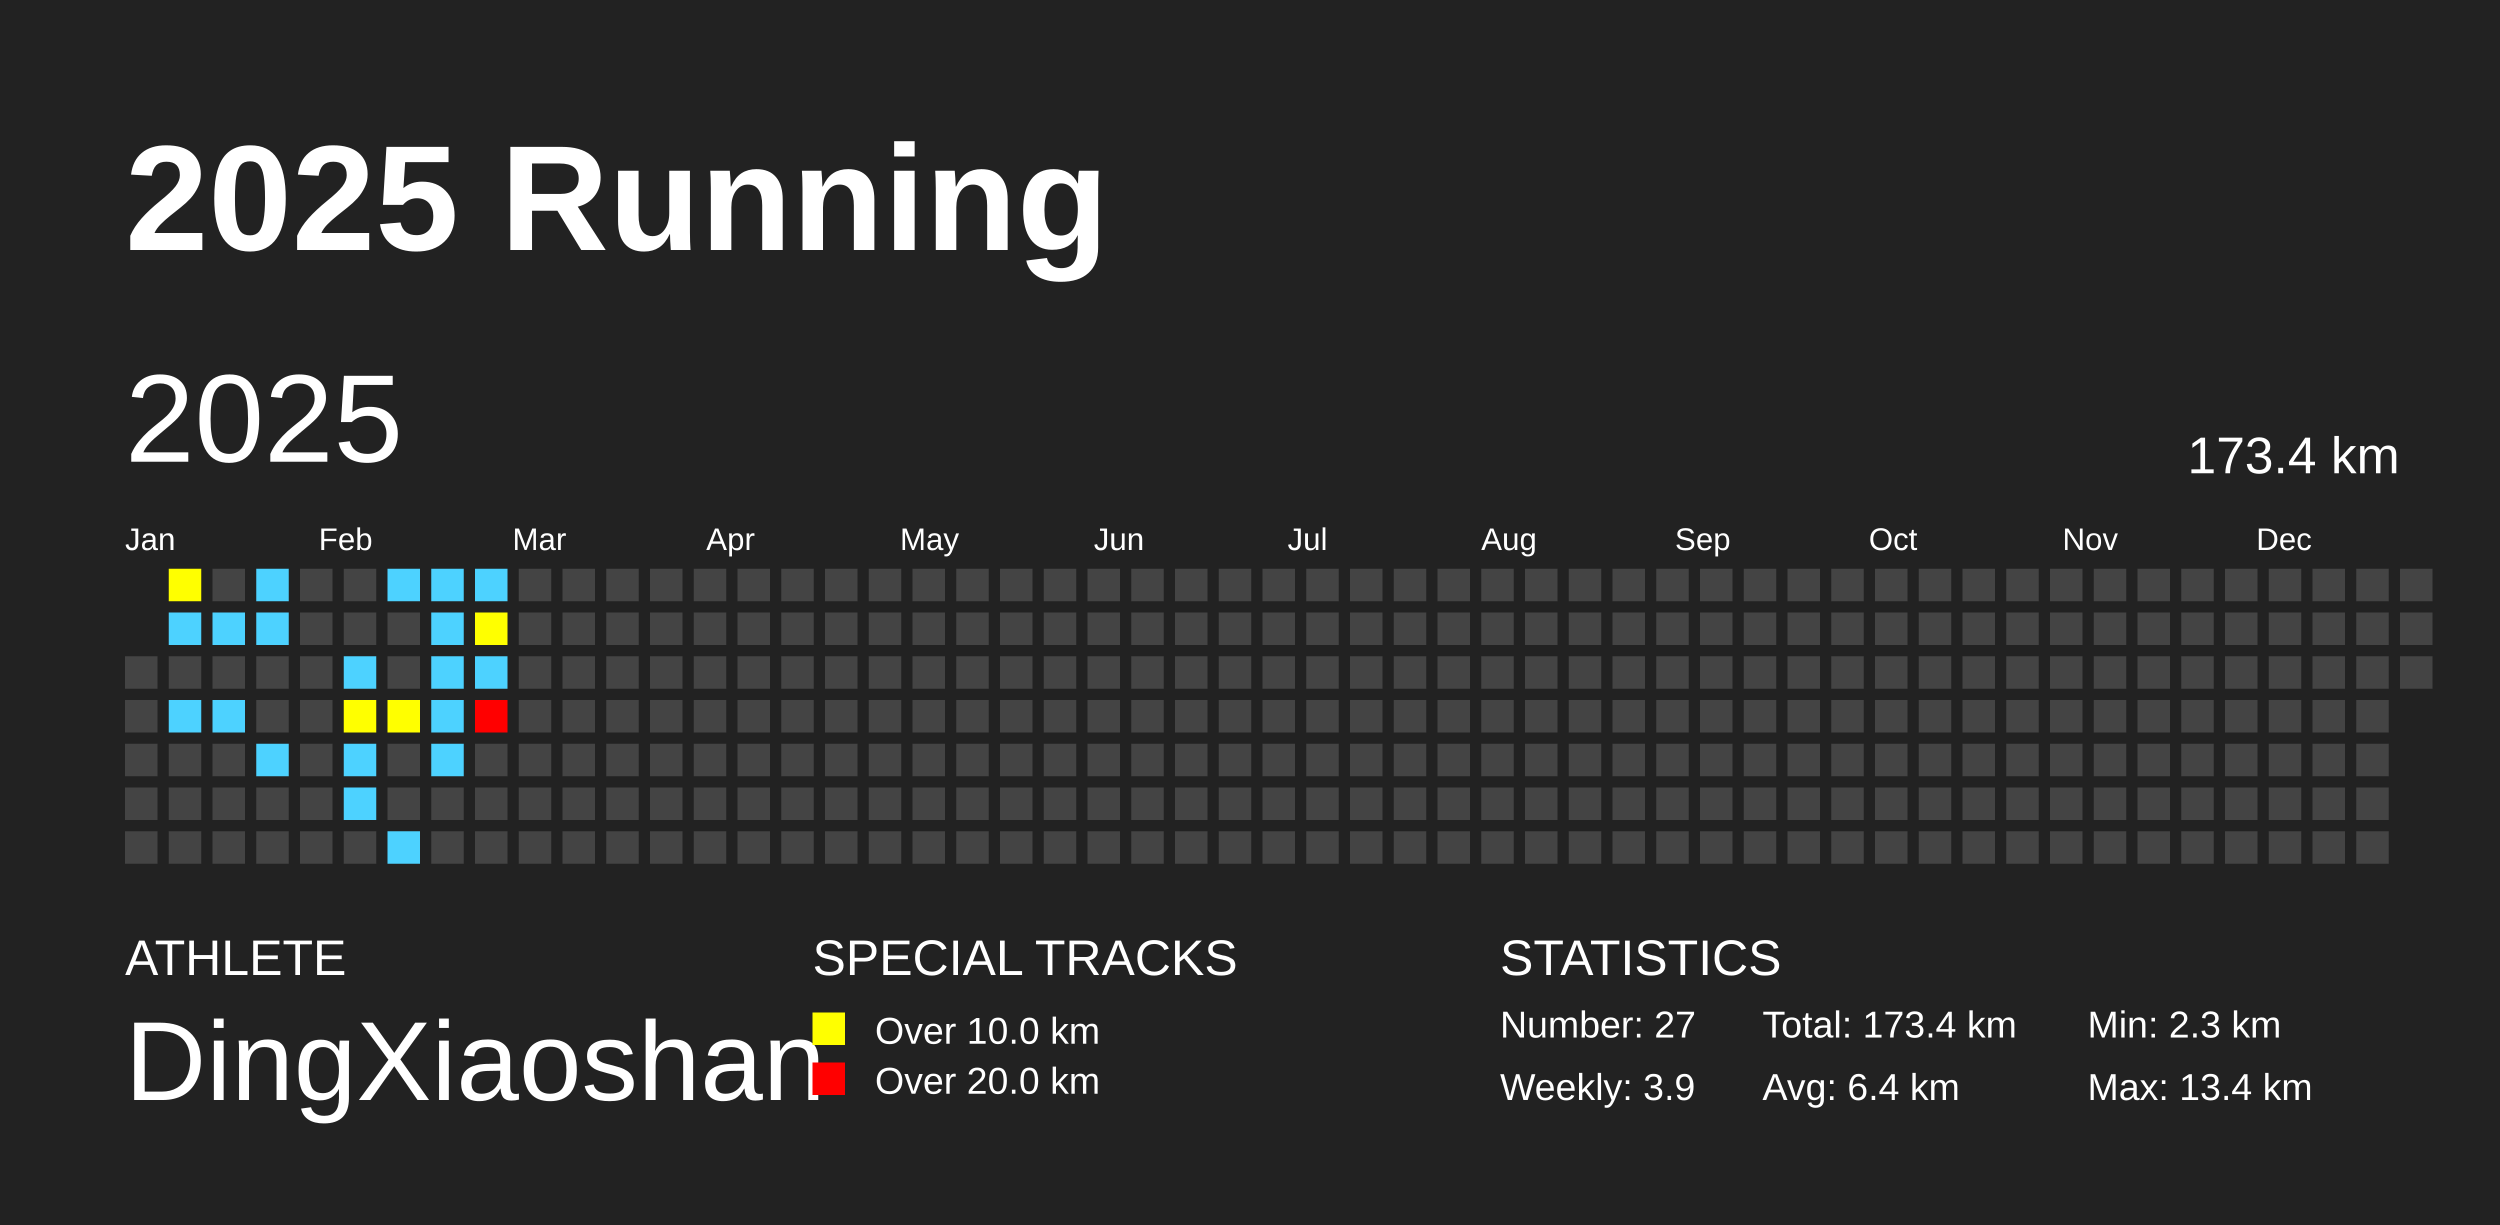
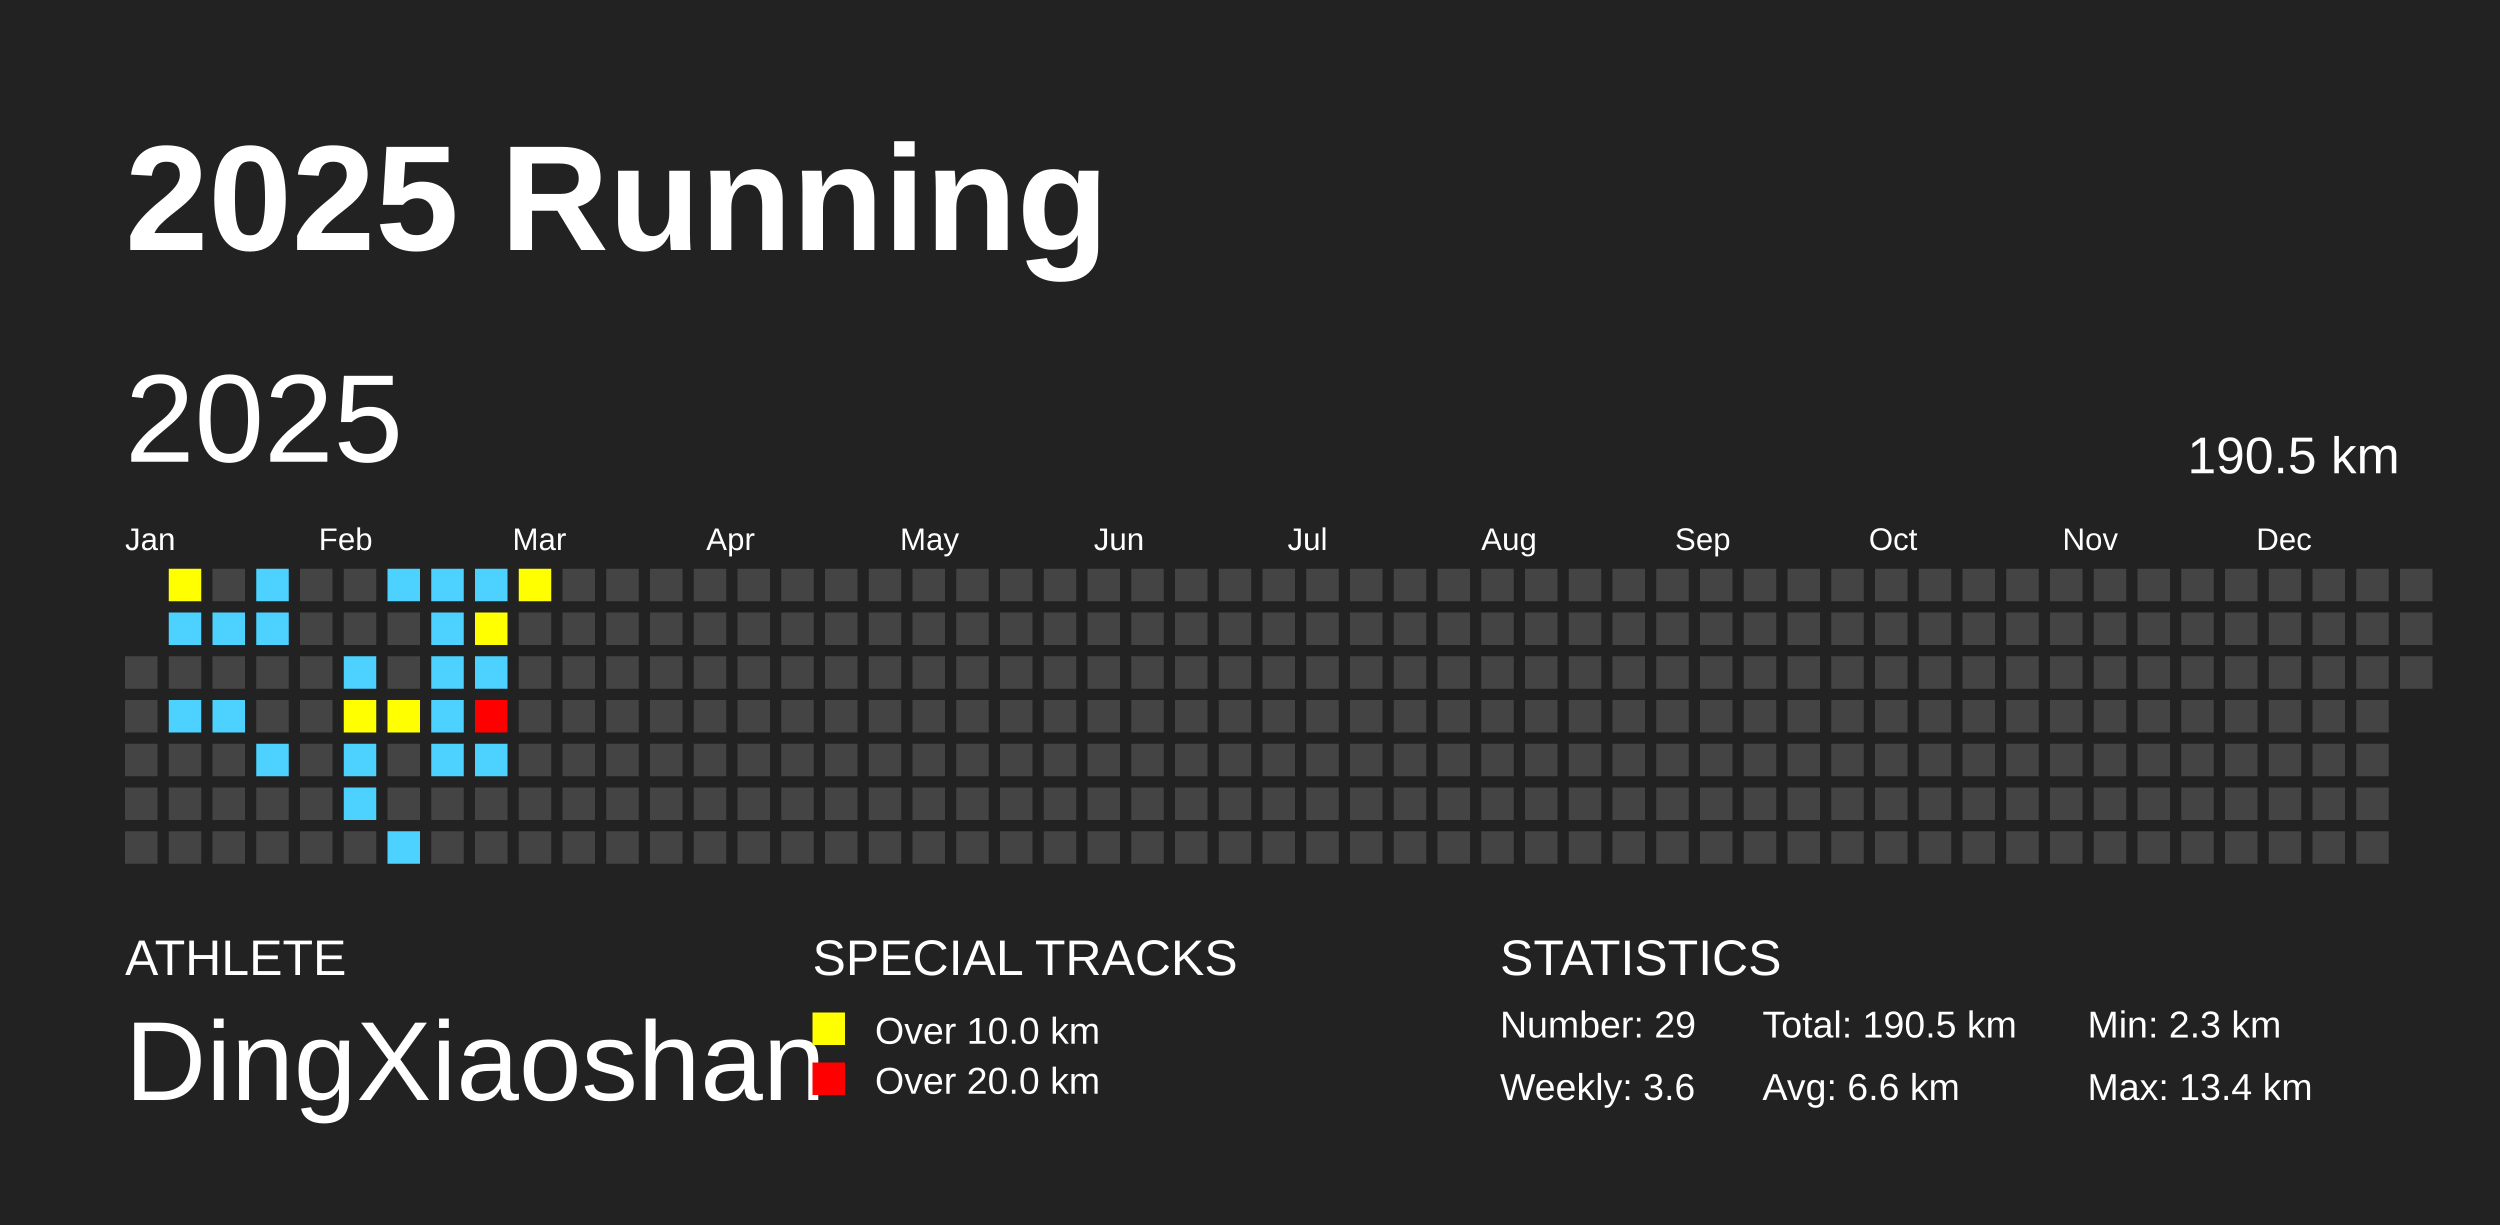
<svg xmlns="http://www.w3.org/2000/svg" baseProfile="full" height="98mm" version="1.1" viewBox="0,0,200,98" width="200mm">
  <defs />
  <rect fill="#222222" height="98" width="200" x="0" y="0" />
  <text fill="#FFFFFF" style="font-size:12px; font-family:Arial; font-weight:bold;" x="10" y="20">2025 Running</text>
  <text fill="#FFFFFF" style="font-size:4px; font-family:Arial" x="10" y="78">ATHLETE</text>
  <text fill="#FFFFFF" style="font-size:9px; font-family:Arial" x="10" y="88">DingXiaoshan</text>
  <text fill="#FFFFFF" style="font-size:4px; font-family:Arial" x="65" y="78">SPECIAL TRACKS</text>
  <rect fill="yellow" height="2.6" width="2.6" x="65" y="81" />
  <text fill="#FFFFFF" style="font-size:3px; font-family:Arial" x="70" y="83.5">Over 10.0 km</text>
  <rect fill="red" height="2.6" width="2.6" x="65" y="85" />
  <text fill="#FFFFFF" style="font-size:3px; font-family:Arial" x="70" y="87.5">Over 20.0 km</text>
  <text fill="#FFFFFF" style="font-size:4px; font-family:Arial" x="120" y="78">STATISTICS</text>
-   <text fill="#FFFFFF" style="font-size:3px; font-family:Arial" x="120" y="83">Number: 27</text>
-   <text fill="#FFFFFF" style="font-size:3px; font-family:Arial" x="120" y="88">Weekly: 3.9</text>
-   <text fill="#FFFFFF" style="font-size:3px; font-family:Arial" x="141" y="83">Total: 173.4 km</text>
-   <text fill="#FFFFFF" style="font-size:3px; font-family:Arial" x="141" y="88">Avg: 6.4 km</text>
+   <text fill="#FFFFFF" style="font-size:3px; font-family:Arial" x="120" y="83">Number: 29</text>
+   <text fill="#FFFFFF" style="font-size:3px; font-family:Arial" x="120" y="88">Weekly: 3.6</text>
+   <text fill="#FFFFFF" style="font-size:3px; font-family:Arial" x="141" y="83">Total: 190.5 km</text>
+   <text fill="#FFFFFF" style="font-size:3px; font-family:Arial" x="141" y="88">Avg: 6.6 km</text>
  <text fill="#FFFFFF" style="font-size:3px; font-family:Arial" x="167" y="83">Min: 2.3 km</text>
  <text fill="#FFFFFF" style="font-size:3px; font-family:Arial" x="167" y="88">Max: 13.4 km</text>
  <text dominant-baseline="hanging" fill="#FFFFFF" style="font-size:10.0px; font-family:Arial;" x="10" y="30">2025</text>
-   <text dominant-baseline="hanging" fill="#FFFFFF" style="font-size:4.125px; font-family:Arial;" x="175" y="35">173.4 km</text>
+   <text dominant-baseline="hanging" fill="#FFFFFF" style="font-size:4.125px; font-family:Arial;" x="175" y="35">190.5 km</text>
  <text fill="#FFFFFF" style="font-size:2.5px; font-family:Arial" x="10.0" y="44">Jan</text>
  <text fill="#FFFFFF" style="font-size:2.5px; font-family:Arial" x="25.5" y="44">Feb</text>
  <text fill="#FFFFFF" style="font-size:2.5px; font-family:Arial" x="41.0" y="44">Mar</text>
  <text fill="#FFFFFF" style="font-size:2.5px; font-family:Arial" x="56.5" y="44">Apr</text>
  <text fill="#FFFFFF" style="font-size:2.5px; font-family:Arial" x="72.0" y="44">May</text>
  <text fill="#FFFFFF" style="font-size:2.5px; font-family:Arial" x="87.5" y="44">Jun</text>
  <text fill="#FFFFFF" style="font-size:2.5px; font-family:Arial" x="103.0" y="44">Jul</text>
  <text fill="#FFFFFF" style="font-size:2.5px; font-family:Arial" x="118.5" y="44">Aug</text>
  <text fill="#FFFFFF" style="font-size:2.5px; font-family:Arial" x="134.0" y="44">Sep</text>
  <text fill="#FFFFFF" style="font-size:2.5px; font-family:Arial" x="149.5" y="44">Oct</text>
  <text fill="#FFFFFF" style="font-size:2.5px; font-family:Arial" x="165.0" y="44">Nov</text>
  <text fill="#FFFFFF" style="font-size:2.5px; font-family:Arial" x="180.5" y="44">Dec</text>
  <rect fill="#444444" height="2.6" width="2.6" x="10.0" y="52.5" />
  <rect fill="#444444" height="2.6" width="2.6" x="10.0" y="56.0" />
  <rect fill="#444444" height="2.6" width="2.6" x="10.0" y="59.5" />
  <rect fill="#444444" height="2.6" width="2.6" x="10.0" y="63.0" />
  <rect fill="#444444" height="2.6" width="2.6" x="10.0" y="66.5" />
  <rect fill="yellow" height="2.6" width="2.6" x="13.5" y="45.5" />
  <rect fill="#4DD2FF" height="2.6" width="2.6" x="13.5" y="49.0" />
  <rect fill="#444444" height="2.6" width="2.6" x="13.5" y="52.5" />
  <rect fill="#4DD2FF" height="2.6" width="2.6" x="13.5" y="56.0" />
  <rect fill="#444444" height="2.6" width="2.6" x="13.5" y="59.5" />
  <rect fill="#444444" height="2.6" width="2.6" x="13.5" y="63.0" />
  <rect fill="#444444" height="2.6" width="2.6" x="13.5" y="66.5" />
  <rect fill="#444444" height="2.6" width="2.6" x="17.0" y="45.5" />
  <rect fill="#4DD2FF" height="2.6" width="2.6" x="17.0" y="49.0" />
  <rect fill="#444444" height="2.6" width="2.6" x="17.0" y="52.5" />
  <rect fill="#4DD2FF" height="2.6" width="2.6" x="17.0" y="56.0" />
  <rect fill="#444444" height="2.6" width="2.6" x="17.0" y="59.5" />
  <rect fill="#444444" height="2.6" width="2.6" x="17.0" y="63.0" />
  <rect fill="#444444" height="2.6" width="2.6" x="17.0" y="66.5" />
  <rect fill="#4DD2FF" height="2.6" width="2.6" x="20.5" y="45.5" />
  <rect fill="#4DD2FF" height="2.6" width="2.6" x="20.5" y="49.0" />
  <rect fill="#444444" height="2.6" width="2.6" x="20.5" y="52.5" />
  <rect fill="#444444" height="2.6" width="2.6" x="20.5" y="56.0" />
  <rect fill="#4DD2FF" height="2.6" width="2.6" x="20.5" y="59.5" />
  <rect fill="#444444" height="2.6" width="2.6" x="20.5" y="63.0" />
  <rect fill="#444444" height="2.6" width="2.6" x="20.5" y="66.5" />
  <rect fill="#444444" height="2.6" width="2.6" x="24.0" y="45.5" />
  <rect fill="#444444" height="2.6" width="2.6" x="24.0" y="49.0" />
  <rect fill="#444444" height="2.6" width="2.6" x="24.0" y="52.5" />
  <rect fill="#444444" height="2.6" width="2.6" x="24.0" y="56.0" />
  <rect fill="#444444" height="2.6" width="2.6" x="24.0" y="59.5" />
  <rect fill="#444444" height="2.6" width="2.6" x="24.0" y="63.0" />
  <rect fill="#444444" height="2.6" width="2.6" x="24.0" y="66.5" />
  <rect fill="#444444" height="2.6" width="2.6" x="27.5" y="45.5" />
  <rect fill="#444444" height="2.6" width="2.6" x="27.5" y="49.0" />
  <rect fill="#4DD2FF" height="2.6" width="2.6" x="27.5" y="52.5" />
  <rect fill="yellow" height="2.6" width="2.6" x="27.5" y="56.0" />
  <rect fill="#4DD2FF" height="2.6" width="2.6" x="27.5" y="59.5" />
  <rect fill="#4DD2FF" height="2.6" width="2.6" x="27.5" y="63.0" />
  <rect fill="#444444" height="2.6" width="2.6" x="27.5" y="66.5" />
  <rect fill="#4DD2FF" height="2.6" width="2.6" x="31.0" y="45.5" />
  <rect fill="#444444" height="2.6" width="2.6" x="31.0" y="49.0" />
  <rect fill="#444444" height="2.6" width="2.6" x="31.0" y="52.5" />
  <rect fill="yellow" height="2.6" width="2.6" x="31.0" y="56.0" />
  <rect fill="#444444" height="2.6" width="2.6" x="31.0" y="59.5" />
  <rect fill="#444444" height="2.6" width="2.6" x="31.0" y="63.0" />
  <rect fill="#4DD2FF" height="2.6" width="2.6" x="31.0" y="66.5" />
  <rect fill="#4DD2FF" height="2.6" width="2.6" x="34.5" y="45.5" />
  <rect fill="#4DD2FF" height="2.6" width="2.6" x="34.5" y="49.0" />
  <rect fill="#4DD2FF" height="2.6" width="2.6" x="34.5" y="52.5" />
  <rect fill="#4DD2FF" height="2.6" width="2.6" x="34.5" y="56.0" />
  <rect fill="#4DD2FF" height="2.6" width="2.6" x="34.5" y="59.5" />
  <rect fill="#444444" height="2.6" width="2.6" x="34.5" y="63.0" />
  <rect fill="#444444" height="2.6" width="2.6" x="34.5" y="66.5" />
  <rect fill="#4DD2FF" height="2.6" width="2.6" x="38.0" y="45.5" />
  <rect fill="yellow" height="2.6" width="2.6" x="38.0" y="49.0" />
  <rect fill="#4DD2FF" height="2.6" width="2.6" x="38.0" y="52.5" />
  <rect fill="red" height="2.6" width="2.6" x="38.0" y="56.0" />
-   <rect fill="#444444" height="2.6" width="2.6" x="38.0" y="59.5" />
+   <rect fill="#4DD2FF" height="2.6" width="2.6" x="38.0" y="59.5" />
  <rect fill="#444444" height="2.6" width="2.6" x="38.0" y="63.0" />
  <rect fill="#444444" height="2.6" width="2.6" x="38.0" y="66.5" />
-   <rect fill="#444444" height="2.6" width="2.6" x="41.5" y="45.5" />
+   <rect fill="yellow" height="2.6" width="2.6" x="41.5" y="45.5" />
  <rect fill="#444444" height="2.6" width="2.6" x="41.5" y="49.0" />
  <rect fill="#444444" height="2.6" width="2.6" x="41.5" y="52.5" />
  <rect fill="#444444" height="2.6" width="2.6" x="41.5" y="56.0" />
  <rect fill="#444444" height="2.6" width="2.6" x="41.5" y="59.5" />
  <rect fill="#444444" height="2.6" width="2.6" x="41.5" y="63.0" />
  <rect fill="#444444" height="2.6" width="2.6" x="41.5" y="66.5" />
  <rect fill="#444444" height="2.6" width="2.6" x="45.0" y="45.5" />
  <rect fill="#444444" height="2.6" width="2.6" x="45.0" y="49.0" />
  <rect fill="#444444" height="2.6" width="2.6" x="45.0" y="52.5" />
  <rect fill="#444444" height="2.6" width="2.6" x="45.0" y="56.0" />
  <rect fill="#444444" height="2.6" width="2.6" x="45.0" y="59.5" />
  <rect fill="#444444" height="2.6" width="2.6" x="45.0" y="63.0" />
  <rect fill="#444444" height="2.6" width="2.6" x="45.0" y="66.5" />
  <rect fill="#444444" height="2.6" width="2.6" x="48.5" y="45.5" />
  <rect fill="#444444" height="2.6" width="2.6" x="48.5" y="49.0" />
  <rect fill="#444444" height="2.6" width="2.6" x="48.5" y="52.5" />
  <rect fill="#444444" height="2.6" width="2.6" x="48.5" y="56.0" />
  <rect fill="#444444" height="2.6" width="2.6" x="48.5" y="59.5" />
  <rect fill="#444444" height="2.6" width="2.6" x="48.5" y="63.0" />
  <rect fill="#444444" height="2.6" width="2.6" x="48.5" y="66.5" />
  <rect fill="#444444" height="2.6" width="2.6" x="52.0" y="45.5" />
  <rect fill="#444444" height="2.6" width="2.6" x="52.0" y="49.0" />
  <rect fill="#444444" height="2.6" width="2.6" x="52.0" y="52.5" />
  <rect fill="#444444" height="2.6" width="2.6" x="52.0" y="56.0" />
  <rect fill="#444444" height="2.6" width="2.6" x="52.0" y="59.5" />
  <rect fill="#444444" height="2.6" width="2.6" x="52.0" y="63.0" />
  <rect fill="#444444" height="2.6" width="2.6" x="52.0" y="66.5" />
  <rect fill="#444444" height="2.6" width="2.6" x="55.5" y="45.5" />
  <rect fill="#444444" height="2.6" width="2.6" x="55.5" y="49.0" />
  <rect fill="#444444" height="2.6" width="2.6" x="55.5" y="52.5" />
  <rect fill="#444444" height="2.6" width="2.6" x="55.5" y="56.0" />
  <rect fill="#444444" height="2.6" width="2.6" x="55.5" y="59.5" />
  <rect fill="#444444" height="2.6" width="2.6" x="55.5" y="63.0" />
  <rect fill="#444444" height="2.6" width="2.6" x="55.5" y="66.5" />
  <rect fill="#444444" height="2.6" width="2.6" x="59.0" y="45.5" />
  <rect fill="#444444" height="2.6" width="2.6" x="59.0" y="49.0" />
  <rect fill="#444444" height="2.6" width="2.6" x="59.0" y="52.5" />
  <rect fill="#444444" height="2.6" width="2.6" x="59.0" y="56.0" />
  <rect fill="#444444" height="2.6" width="2.6" x="59.0" y="59.5" />
  <rect fill="#444444" height="2.6" width="2.6" x="59.0" y="63.0" />
  <rect fill="#444444" height="2.6" width="2.6" x="59.0" y="66.5" />
  <rect fill="#444444" height="2.6" width="2.6" x="62.5" y="45.5" />
  <rect fill="#444444" height="2.6" width="2.6" x="62.5" y="49.0" />
  <rect fill="#444444" height="2.6" width="2.6" x="62.5" y="52.5" />
  <rect fill="#444444" height="2.6" width="2.6" x="62.5" y="56.0" />
  <rect fill="#444444" height="2.6" width="2.6" x="62.5" y="59.5" />
  <rect fill="#444444" height="2.6" width="2.6" x="62.5" y="63.0" />
  <rect fill="#444444" height="2.6" width="2.6" x="62.5" y="66.5" />
  <rect fill="#444444" height="2.6" width="2.6" x="66.0" y="45.5" />
  <rect fill="#444444" height="2.6" width="2.6" x="66.0" y="49.0" />
  <rect fill="#444444" height="2.6" width="2.6" x="66.0" y="52.5" />
  <rect fill="#444444" height="2.6" width="2.6" x="66.0" y="56.0" />
  <rect fill="#444444" height="2.6" width="2.6" x="66.0" y="59.5" />
  <rect fill="#444444" height="2.6" width="2.6" x="66.0" y="63.0" />
  <rect fill="#444444" height="2.6" width="2.6" x="66.0" y="66.5" />
  <rect fill="#444444" height="2.6" width="2.6" x="69.5" y="45.5" />
  <rect fill="#444444" height="2.6" width="2.6" x="69.5" y="49.0" />
  <rect fill="#444444" height="2.6" width="2.6" x="69.5" y="52.5" />
  <rect fill="#444444" height="2.6" width="2.6" x="69.5" y="56.0" />
  <rect fill="#444444" height="2.6" width="2.6" x="69.5" y="59.5" />
  <rect fill="#444444" height="2.6" width="2.6" x="69.5" y="63.0" />
  <rect fill="#444444" height="2.6" width="2.6" x="69.5" y="66.5" />
  <rect fill="#444444" height="2.6" width="2.6" x="73.0" y="45.5" />
  <rect fill="#444444" height="2.6" width="2.6" x="73.0" y="49.0" />
  <rect fill="#444444" height="2.6" width="2.6" x="73.0" y="52.5" />
  <rect fill="#444444" height="2.6" width="2.6" x="73.0" y="56.0" />
  <rect fill="#444444" height="2.6" width="2.6" x="73.0" y="59.5" />
  <rect fill="#444444" height="2.6" width="2.6" x="73.0" y="63.0" />
  <rect fill="#444444" height="2.6" width="2.6" x="73.0" y="66.5" />
  <rect fill="#444444" height="2.6" width="2.6" x="76.5" y="45.5" />
  <rect fill="#444444" height="2.6" width="2.6" x="76.5" y="49.0" />
  <rect fill="#444444" height="2.6" width="2.6" x="76.5" y="52.5" />
  <rect fill="#444444" height="2.6" width="2.6" x="76.5" y="56.0" />
  <rect fill="#444444" height="2.6" width="2.6" x="76.5" y="59.5" />
  <rect fill="#444444" height="2.6" width="2.6" x="76.5" y="63.0" />
  <rect fill="#444444" height="2.6" width="2.6" x="76.5" y="66.5" />
  <rect fill="#444444" height="2.6" width="2.6" x="80.0" y="45.5" />
  <rect fill="#444444" height="2.6" width="2.6" x="80.0" y="49.0" />
  <rect fill="#444444" height="2.6" width="2.6" x="80.0" y="52.5" />
  <rect fill="#444444" height="2.6" width="2.6" x="80.0" y="56.0" />
  <rect fill="#444444" height="2.6" width="2.6" x="80.0" y="59.5" />
  <rect fill="#444444" height="2.6" width="2.6" x="80.0" y="63.0" />
  <rect fill="#444444" height="2.6" width="2.6" x="80.0" y="66.5" />
  <rect fill="#444444" height="2.6" width="2.6" x="83.5" y="45.5" />
  <rect fill="#444444" height="2.6" width="2.6" x="83.5" y="49.0" />
  <rect fill="#444444" height="2.6" width="2.6" x="83.5" y="52.5" />
  <rect fill="#444444" height="2.6" width="2.6" x="83.5" y="56.0" />
  <rect fill="#444444" height="2.6" width="2.6" x="83.5" y="59.5" />
  <rect fill="#444444" height="2.6" width="2.6" x="83.5" y="63.0" />
  <rect fill="#444444" height="2.6" width="2.6" x="83.5" y="66.5" />
  <rect fill="#444444" height="2.6" width="2.6" x="87.0" y="45.5" />
  <rect fill="#444444" height="2.6" width="2.6" x="87.0" y="49.0" />
  <rect fill="#444444" height="2.6" width="2.6" x="87.0" y="52.5" />
  <rect fill="#444444" height="2.6" width="2.6" x="87.0" y="56.0" />
  <rect fill="#444444" height="2.6" width="2.6" x="87.0" y="59.5" />
  <rect fill="#444444" height="2.6" width="2.6" x="87.0" y="63.0" />
  <rect fill="#444444" height="2.6" width="2.6" x="87.0" y="66.5" />
  <rect fill="#444444" height="2.6" width="2.6" x="90.5" y="45.5" />
  <rect fill="#444444" height="2.6" width="2.6" x="90.5" y="49.0" />
  <rect fill="#444444" height="2.6" width="2.6" x="90.5" y="52.5" />
  <rect fill="#444444" height="2.6" width="2.6" x="90.5" y="56.0" />
  <rect fill="#444444" height="2.6" width="2.6" x="90.5" y="59.5" />
  <rect fill="#444444" height="2.6" width="2.6" x="90.5" y="63.0" />
  <rect fill="#444444" height="2.6" width="2.6" x="90.5" y="66.5" />
  <rect fill="#444444" height="2.6" width="2.6" x="94.0" y="45.5" />
  <rect fill="#444444" height="2.6" width="2.6" x="94.0" y="49.0" />
  <rect fill="#444444" height="2.6" width="2.6" x="94.0" y="52.5" />
  <rect fill="#444444" height="2.6" width="2.6" x="94.0" y="56.0" />
  <rect fill="#444444" height="2.6" width="2.6" x="94.0" y="59.5" />
  <rect fill="#444444" height="2.6" width="2.6" x="94.0" y="63.0" />
  <rect fill="#444444" height="2.6" width="2.6" x="94.0" y="66.5" />
  <rect fill="#444444" height="2.6" width="2.6" x="97.5" y="45.5" />
  <rect fill="#444444" height="2.6" width="2.6" x="97.5" y="49.0" />
  <rect fill="#444444" height="2.6" width="2.6" x="97.5" y="52.5" />
  <rect fill="#444444" height="2.6" width="2.6" x="97.5" y="56.0" />
  <rect fill="#444444" height="2.6" width="2.6" x="97.5" y="59.5" />
  <rect fill="#444444" height="2.6" width="2.6" x="97.5" y="63.0" />
  <rect fill="#444444" height="2.6" width="2.6" x="97.5" y="66.5" />
  <rect fill="#444444" height="2.6" width="2.6" x="101.0" y="45.5" />
  <rect fill="#444444" height="2.6" width="2.6" x="101.0" y="49.0" />
  <rect fill="#444444" height="2.6" width="2.6" x="101.0" y="52.5" />
  <rect fill="#444444" height="2.6" width="2.6" x="101.0" y="56.0" />
  <rect fill="#444444" height="2.6" width="2.6" x="101.0" y="59.5" />
  <rect fill="#444444" height="2.6" width="2.6" x="101.0" y="63.0" />
  <rect fill="#444444" height="2.6" width="2.6" x="101.0" y="66.5" />
  <rect fill="#444444" height="2.6" width="2.6" x="104.5" y="45.5" />
  <rect fill="#444444" height="2.6" width="2.6" x="104.5" y="49.0" />
  <rect fill="#444444" height="2.6" width="2.6" x="104.5" y="52.5" />
  <rect fill="#444444" height="2.6" width="2.6" x="104.5" y="56.0" />
  <rect fill="#444444" height="2.6" width="2.6" x="104.5" y="59.5" />
  <rect fill="#444444" height="2.6" width="2.6" x="104.5" y="63.0" />
  <rect fill="#444444" height="2.6" width="2.6" x="104.5" y="66.5" />
  <rect fill="#444444" height="2.6" width="2.6" x="108.0" y="45.5" />
  <rect fill="#444444" height="2.6" width="2.6" x="108.0" y="49.0" />
  <rect fill="#444444" height="2.6" width="2.6" x="108.0" y="52.5" />
  <rect fill="#444444" height="2.6" width="2.6" x="108.0" y="56.0" />
  <rect fill="#444444" height="2.6" width="2.6" x="108.0" y="59.5" />
  <rect fill="#444444" height="2.6" width="2.6" x="108.0" y="63.0" />
  <rect fill="#444444" height="2.6" width="2.6" x="108.0" y="66.5" />
  <rect fill="#444444" height="2.6" width="2.6" x="111.5" y="45.5" />
  <rect fill="#444444" height="2.6" width="2.6" x="111.5" y="49.0" />
  <rect fill="#444444" height="2.6" width="2.6" x="111.5" y="52.5" />
  <rect fill="#444444" height="2.6" width="2.6" x="111.5" y="56.0" />
  <rect fill="#444444" height="2.6" width="2.6" x="111.5" y="59.5" />
  <rect fill="#444444" height="2.6" width="2.6" x="111.5" y="63.0" />
  <rect fill="#444444" height="2.6" width="2.6" x="111.5" y="66.5" />
  <rect fill="#444444" height="2.6" width="2.6" x="115.0" y="45.5" />
  <rect fill="#444444" height="2.6" width="2.6" x="115.0" y="49.0" />
  <rect fill="#444444" height="2.6" width="2.6" x="115.0" y="52.5" />
  <rect fill="#444444" height="2.6" width="2.6" x="115.0" y="56.0" />
  <rect fill="#444444" height="2.6" width="2.6" x="115.0" y="59.5" />
  <rect fill="#444444" height="2.6" width="2.6" x="115.0" y="63.0" />
  <rect fill="#444444" height="2.6" width="2.6" x="115.0" y="66.5" />
  <rect fill="#444444" height="2.6" width="2.6" x="118.5" y="45.5" />
  <rect fill="#444444" height="2.6" width="2.6" x="118.5" y="49.0" />
  <rect fill="#444444" height="2.6" width="2.6" x="118.5" y="52.5" />
  <rect fill="#444444" height="2.6" width="2.6" x="118.5" y="56.0" />
  <rect fill="#444444" height="2.6" width="2.6" x="118.5" y="59.5" />
  <rect fill="#444444" height="2.6" width="2.6" x="118.5" y="63.0" />
  <rect fill="#444444" height="2.6" width="2.6" x="118.5" y="66.5" />
  <rect fill="#444444" height="2.6" width="2.6" x="122.0" y="45.5" />
  <rect fill="#444444" height="2.6" width="2.6" x="122.0" y="49.0" />
  <rect fill="#444444" height="2.6" width="2.6" x="122.0" y="52.5" />
  <rect fill="#444444" height="2.6" width="2.6" x="122.0" y="56.0" />
  <rect fill="#444444" height="2.6" width="2.6" x="122.0" y="59.5" />
  <rect fill="#444444" height="2.6" width="2.6" x="122.0" y="63.0" />
  <rect fill="#444444" height="2.6" width="2.6" x="122.0" y="66.5" />
  <rect fill="#444444" height="2.6" width="2.6" x="125.5" y="45.5" />
  <rect fill="#444444" height="2.6" width="2.6" x="125.5" y="49.0" />
  <rect fill="#444444" height="2.6" width="2.6" x="125.5" y="52.5" />
  <rect fill="#444444" height="2.6" width="2.6" x="125.5" y="56.0" />
  <rect fill="#444444" height="2.6" width="2.6" x="125.5" y="59.5" />
  <rect fill="#444444" height="2.6" width="2.6" x="125.5" y="63.0" />
  <rect fill="#444444" height="2.6" width="2.6" x="125.5" y="66.5" />
  <rect fill="#444444" height="2.6" width="2.6" x="129.0" y="45.5" />
  <rect fill="#444444" height="2.6" width="2.6" x="129.0" y="49.0" />
  <rect fill="#444444" height="2.6" width="2.6" x="129.0" y="52.5" />
  <rect fill="#444444" height="2.6" width="2.6" x="129.0" y="56.0" />
  <rect fill="#444444" height="2.6" width="2.6" x="129.0" y="59.5" />
  <rect fill="#444444" height="2.6" width="2.6" x="129.0" y="63.0" />
  <rect fill="#444444" height="2.6" width="2.6" x="129.0" y="66.5" />
  <rect fill="#444444" height="2.6" width="2.6" x="132.5" y="45.5" />
  <rect fill="#444444" height="2.6" width="2.6" x="132.5" y="49.0" />
  <rect fill="#444444" height="2.6" width="2.6" x="132.5" y="52.5" />
  <rect fill="#444444" height="2.6" width="2.6" x="132.5" y="56.0" />
  <rect fill="#444444" height="2.6" width="2.6" x="132.5" y="59.5" />
  <rect fill="#444444" height="2.6" width="2.6" x="132.5" y="63.0" />
  <rect fill="#444444" height="2.6" width="2.6" x="132.5" y="66.5" />
  <rect fill="#444444" height="2.6" width="2.6" x="136.0" y="45.5" />
  <rect fill="#444444" height="2.6" width="2.6" x="136.0" y="49.0" />
  <rect fill="#444444" height="2.6" width="2.6" x="136.0" y="52.5" />
  <rect fill="#444444" height="2.6" width="2.6" x="136.0" y="56.0" />
  <rect fill="#444444" height="2.6" width="2.6" x="136.0" y="59.5" />
  <rect fill="#444444" height="2.6" width="2.6" x="136.0" y="63.0" />
  <rect fill="#444444" height="2.6" width="2.6" x="136.0" y="66.5" />
  <rect fill="#444444" height="2.6" width="2.6" x="139.5" y="45.5" />
  <rect fill="#444444" height="2.6" width="2.6" x="139.5" y="49.0" />
  <rect fill="#444444" height="2.6" width="2.6" x="139.5" y="52.5" />
  <rect fill="#444444" height="2.6" width="2.6" x="139.5" y="56.0" />
  <rect fill="#444444" height="2.6" width="2.6" x="139.5" y="59.5" />
  <rect fill="#444444" height="2.6" width="2.6" x="139.5" y="63.0" />
  <rect fill="#444444" height="2.6" width="2.6" x="139.5" y="66.5" />
  <rect fill="#444444" height="2.6" width="2.6" x="143.0" y="45.5" />
  <rect fill="#444444" height="2.6" width="2.6" x="143.0" y="49.0" />
  <rect fill="#444444" height="2.6" width="2.6" x="143.0" y="52.5" />
  <rect fill="#444444" height="2.6" width="2.6" x="143.0" y="56.0" />
  <rect fill="#444444" height="2.6" width="2.6" x="143.0" y="59.5" />
  <rect fill="#444444" height="2.6" width="2.6" x="143.0" y="63.0" />
  <rect fill="#444444" height="2.6" width="2.6" x="143.0" y="66.5" />
  <rect fill="#444444" height="2.6" width="2.6" x="146.5" y="45.5" />
  <rect fill="#444444" height="2.6" width="2.6" x="146.5" y="49.0" />
  <rect fill="#444444" height="2.6" width="2.6" x="146.5" y="52.5" />
  <rect fill="#444444" height="2.6" width="2.6" x="146.5" y="56.0" />
  <rect fill="#444444" height="2.6" width="2.6" x="146.5" y="59.5" />
  <rect fill="#444444" height="2.6" width="2.6" x="146.5" y="63.0" />
  <rect fill="#444444" height="2.6" width="2.6" x="146.5" y="66.5" />
  <rect fill="#444444" height="2.6" width="2.6" x="150.0" y="45.5" />
  <rect fill="#444444" height="2.6" width="2.6" x="150.0" y="49.0" />
  <rect fill="#444444" height="2.6" width="2.6" x="150.0" y="52.5" />
  <rect fill="#444444" height="2.6" width="2.6" x="150.0" y="56.0" />
  <rect fill="#444444" height="2.6" width="2.6" x="150.0" y="59.5" />
  <rect fill="#444444" height="2.6" width="2.6" x="150.0" y="63.0" />
  <rect fill="#444444" height="2.6" width="2.6" x="150.0" y="66.5" />
  <rect fill="#444444" height="2.6" width="2.6" x="153.5" y="45.5" />
  <rect fill="#444444" height="2.6" width="2.6" x="153.5" y="49.0" />
  <rect fill="#444444" height="2.6" width="2.6" x="153.5" y="52.5" />
  <rect fill="#444444" height="2.6" width="2.6" x="153.5" y="56.0" />
  <rect fill="#444444" height="2.6" width="2.6" x="153.5" y="59.5" />
  <rect fill="#444444" height="2.6" width="2.6" x="153.5" y="63.0" />
  <rect fill="#444444" height="2.6" width="2.6" x="153.5" y="66.5" />
  <rect fill="#444444" height="2.6" width="2.6" x="157.0" y="45.5" />
  <rect fill="#444444" height="2.6" width="2.6" x="157.0" y="49.0" />
  <rect fill="#444444" height="2.6" width="2.6" x="157.0" y="52.5" />
  <rect fill="#444444" height="2.6" width="2.6" x="157.0" y="56.0" />
  <rect fill="#444444" height="2.6" width="2.6" x="157.0" y="59.5" />
  <rect fill="#444444" height="2.6" width="2.6" x="157.0" y="63.0" />
  <rect fill="#444444" height="2.6" width="2.6" x="157.0" y="66.5" />
  <rect fill="#444444" height="2.6" width="2.6" x="160.5" y="45.5" />
  <rect fill="#444444" height="2.6" width="2.6" x="160.5" y="49.0" />
  <rect fill="#444444" height="2.6" width="2.6" x="160.5" y="52.5" />
  <rect fill="#444444" height="2.6" width="2.6" x="160.5" y="56.0" />
  <rect fill="#444444" height="2.6" width="2.6" x="160.5" y="59.5" />
  <rect fill="#444444" height="2.6" width="2.6" x="160.5" y="63.0" />
  <rect fill="#444444" height="2.6" width="2.6" x="160.5" y="66.5" />
  <rect fill="#444444" height="2.6" width="2.6" x="164.0" y="45.5" />
  <rect fill="#444444" height="2.6" width="2.6" x="164.0" y="49.0" />
  <rect fill="#444444" height="2.6" width="2.6" x="164.0" y="52.5" />
  <rect fill="#444444" height="2.6" width="2.6" x="164.0" y="56.0" />
  <rect fill="#444444" height="2.6" width="2.6" x="164.0" y="59.5" />
  <rect fill="#444444" height="2.6" width="2.6" x="164.0" y="63.0" />
  <rect fill="#444444" height="2.6" width="2.6" x="164.0" y="66.5" />
  <rect fill="#444444" height="2.6" width="2.6" x="167.5" y="45.5" />
  <rect fill="#444444" height="2.6" width="2.6" x="167.5" y="49.0" />
  <rect fill="#444444" height="2.6" width="2.6" x="167.5" y="52.5" />
  <rect fill="#444444" height="2.6" width="2.6" x="167.5" y="56.0" />
  <rect fill="#444444" height="2.6" width="2.6" x="167.5" y="59.5" />
  <rect fill="#444444" height="2.6" width="2.6" x="167.5" y="63.0" />
  <rect fill="#444444" height="2.6" width="2.6" x="167.5" y="66.5" />
  <rect fill="#444444" height="2.6" width="2.6" x="171.0" y="45.5" />
  <rect fill="#444444" height="2.6" width="2.6" x="171.0" y="49.0" />
  <rect fill="#444444" height="2.6" width="2.6" x="171.0" y="52.5" />
  <rect fill="#444444" height="2.6" width="2.6" x="171.0" y="56.0" />
  <rect fill="#444444" height="2.6" width="2.6" x="171.0" y="59.5" />
  <rect fill="#444444" height="2.6" width="2.6" x="171.0" y="63.0" />
  <rect fill="#444444" height="2.6" width="2.6" x="171.0" y="66.5" />
  <rect fill="#444444" height="2.6" width="2.6" x="174.5" y="45.5" />
  <rect fill="#444444" height="2.6" width="2.6" x="174.5" y="49.0" />
  <rect fill="#444444" height="2.6" width="2.6" x="174.5" y="52.5" />
  <rect fill="#444444" height="2.6" width="2.6" x="174.5" y="56.0" />
  <rect fill="#444444" height="2.6" width="2.6" x="174.5" y="59.5" />
  <rect fill="#444444" height="2.6" width="2.6" x="174.5" y="63.0" />
  <rect fill="#444444" height="2.6" width="2.6" x="174.5" y="66.5" />
  <rect fill="#444444" height="2.6" width="2.6" x="178.0" y="45.5" />
  <rect fill="#444444" height="2.6" width="2.6" x="178.0" y="49.0" />
  <rect fill="#444444" height="2.6" width="2.6" x="178.0" y="52.5" />
  <rect fill="#444444" height="2.6" width="2.6" x="178.0" y="56.0" />
  <rect fill="#444444" height="2.6" width="2.6" x="178.0" y="59.5" />
  <rect fill="#444444" height="2.6" width="2.6" x="178.0" y="63.0" />
  <rect fill="#444444" height="2.6" width="2.6" x="178.0" y="66.5" />
  <rect fill="#444444" height="2.6" width="2.6" x="181.5" y="45.5" />
  <rect fill="#444444" height="2.6" width="2.6" x="181.5" y="49.0" />
  <rect fill="#444444" height="2.6" width="2.6" x="181.5" y="52.5" />
  <rect fill="#444444" height="2.6" width="2.6" x="181.5" y="56.0" />
  <rect fill="#444444" height="2.6" width="2.6" x="181.5" y="59.5" />
  <rect fill="#444444" height="2.6" width="2.6" x="181.5" y="63.0" />
  <rect fill="#444444" height="2.6" width="2.6" x="181.5" y="66.5" />
  <rect fill="#444444" height="2.6" width="2.6" x="185.0" y="45.5" />
  <rect fill="#444444" height="2.6" width="2.6" x="185.0" y="49.0" />
  <rect fill="#444444" height="2.6" width="2.6" x="185.0" y="52.5" />
  <rect fill="#444444" height="2.6" width="2.6" x="185.0" y="56.0" />
  <rect fill="#444444" height="2.6" width="2.6" x="185.0" y="59.5" />
  <rect fill="#444444" height="2.6" width="2.6" x="185.0" y="63.0" />
  <rect fill="#444444" height="2.6" width="2.6" x="185.0" y="66.5" />
  <rect fill="#444444" height="2.6" width="2.6" x="188.5" y="45.5" />
  <rect fill="#444444" height="2.6" width="2.6" x="188.5" y="49.0" />
  <rect fill="#444444" height="2.6" width="2.6" x="188.5" y="52.5" />
  <rect fill="#444444" height="2.6" width="2.6" x="188.5" y="56.0" />
  <rect fill="#444444" height="2.6" width="2.6" x="188.5" y="59.5" />
  <rect fill="#444444" height="2.6" width="2.6" x="188.5" y="63.0" />
  <rect fill="#444444" height="2.6" width="2.6" x="188.5" y="66.5" />
  <rect fill="#444444" height="2.6" width="2.6" x="192.0" y="45.5" />
  <rect fill="#444444" height="2.6" width="2.6" x="192.0" y="49.0" />
  <rect fill="#444444" height="2.6" width="2.6" x="192.0" y="52.5" />
</svg>
